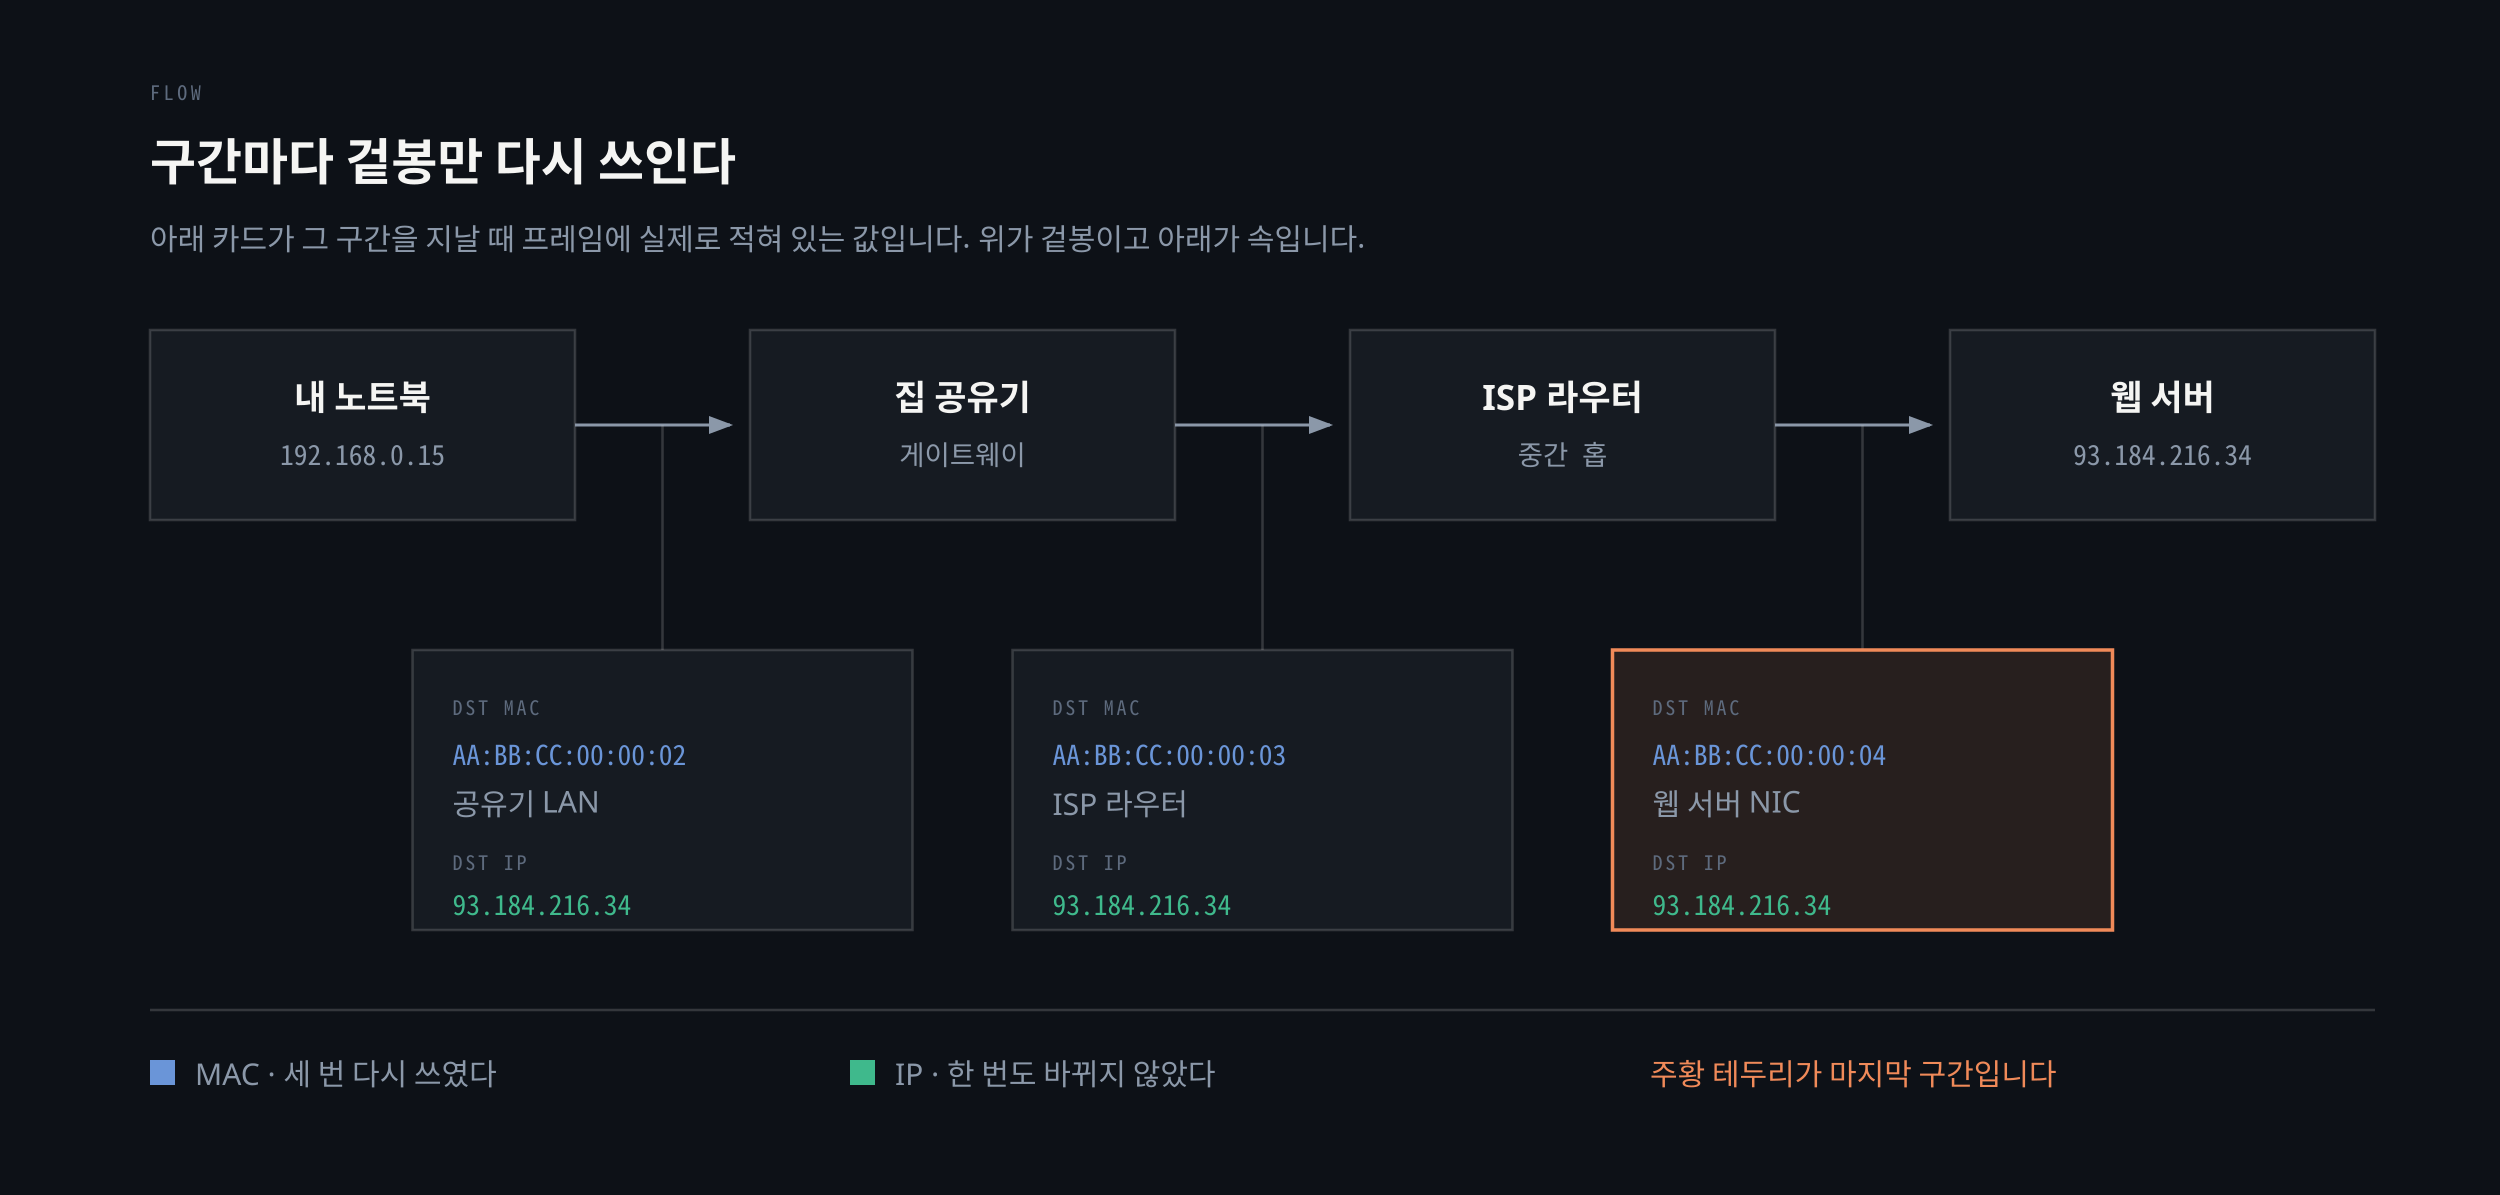
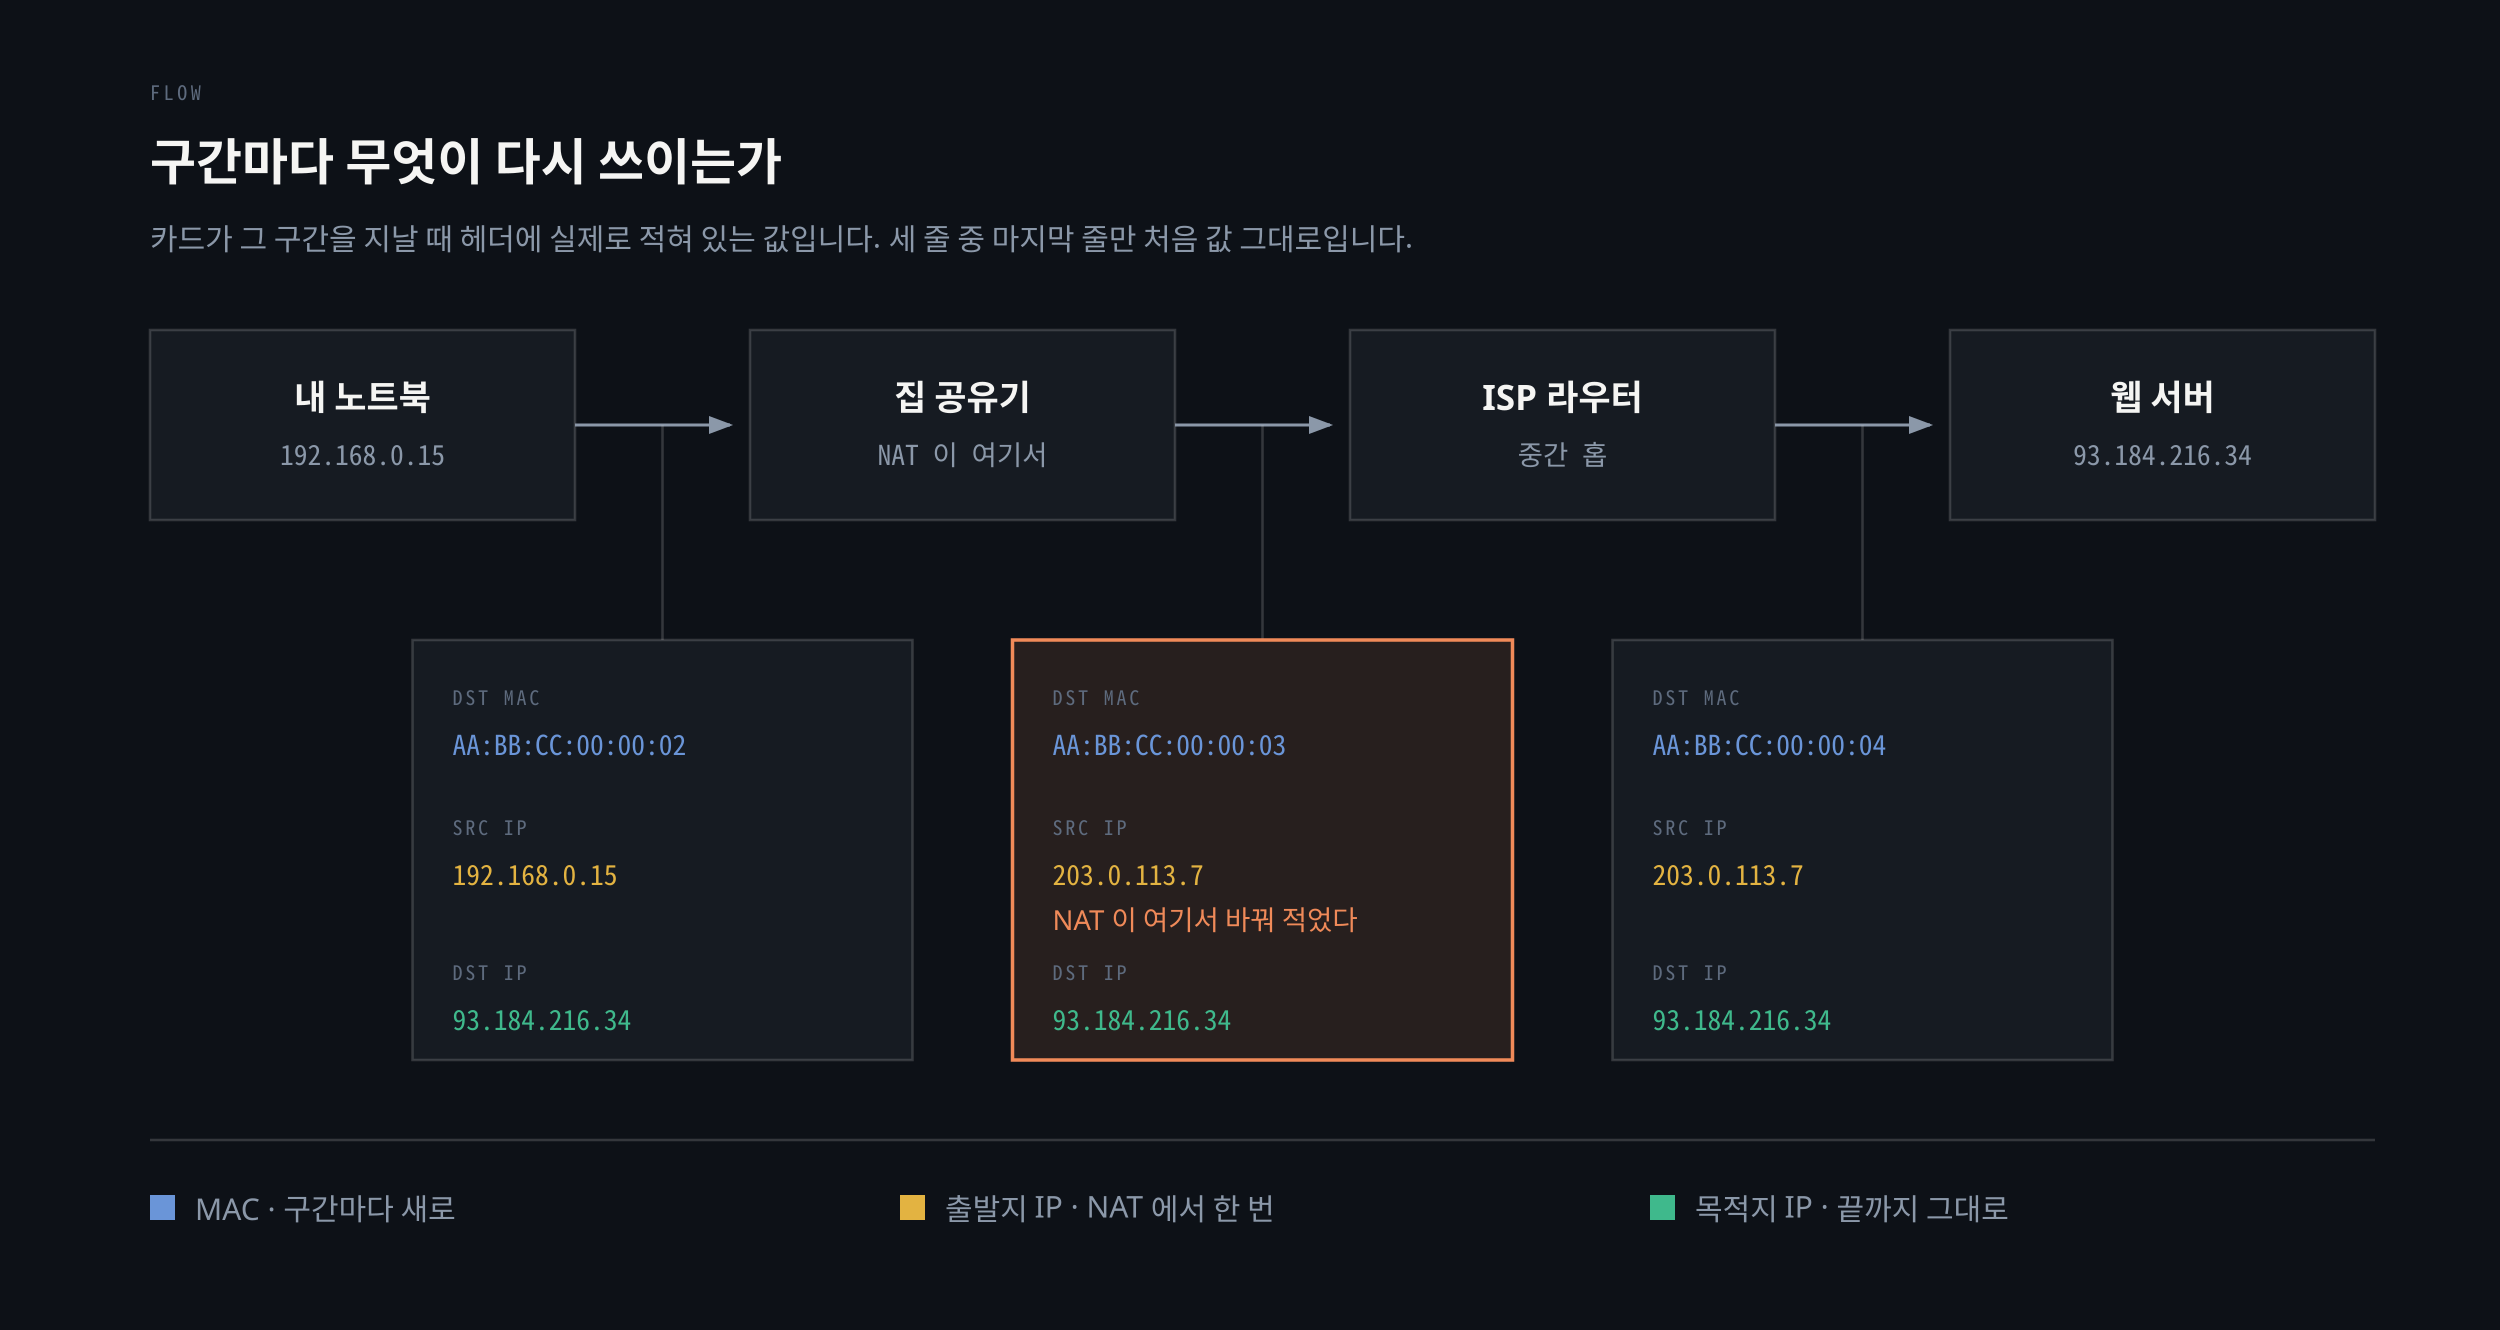
- <svg xmlns="http://www.w3.org/2000/svg" viewBox="0 0 1000 478" role="img" aria-labelledby="fl-title fl-desc">
+ <svg xmlns="http://www.w3.org/2000/svg" viewBox="0 0 1000 532" role="img" aria-labelledby="fl-title fl-desc">
  <defs>
    <marker id="fl-a" markerWidth="8" markerHeight="6" refX="7" refY="3" orient="auto">
      <polygon points="0 0, 8 3, 0 6" fill="#8B98A9" />
    </marker>
  </defs>
  <rect width="100%" height="100%" fill="#0D1117" />
  <text x="60" y="40" fill="#5E6B7E" font-size="8" font-family="'Geist Mono', 'Noto Sans Mono CJK KR', monospace" letter-spacing="0.18em">FLOW</text>
-   <text x="60" y="72" fill="#F5F5F3" font-size="20" font-weight="600" font-family="'Geist', 'Apple SD Gothic Neo', sans-serif">구간마다 겉봉만 다시 쓰인다</text>
-   <text x="60" y="100" fill="#8B98A9" font-size="12" font-family="'Geist', 'Apple SD Gothic Neo', sans-serif">아래 카드가 그 구간을 지날 때 프레임에 실제로 적혀 있는 값입니다. 위가 겉봉이고 아래가 속입니다.</text>
+   <text x="60" y="72" fill="#F5F5F3" font-size="20" font-weight="600" font-family="'Geist', 'Apple SD Gothic Neo', sans-serif">구간마다 무엇이 다시 쓰이는가</text>
+   <text x="60" y="100" fill="#8B98A9" font-size="12" font-family="'Geist', 'Apple SD Gothic Neo', sans-serif">카드가 그 구간을 지날 때 헤더에 실제로 적혀 있는 값입니다. 세 줄 중 마지막 줄만 처음 값 그대로입니다.</text>
  <rect x="60" y="132" width="170" height="76" fill="#161B22" stroke="rgba(191,192,192,0.22)" stroke-width="1" />
  <text x="145" y="164" fill="#F5F5F3" font-size="14" font-weight="600" font-family="'Geist', 'Apple SD Gothic Neo', sans-serif" text-anchor="middle">내 노트북</text>
  <text x="145" y="186" fill="#8B98A9" font-size="11" font-family="'Geist Mono', 'Noto Sans Mono CJK KR', monospace" text-anchor="middle">192.168.0.15</text>
  <rect x="300" y="132" width="170" height="76" fill="#161B22" stroke="rgba(191,192,192,0.22)" stroke-width="1" />
  <text x="385" y="164" fill="#F5F5F3" font-size="14" font-weight="600" font-family="'Geist', 'Apple SD Gothic Neo', sans-serif" text-anchor="middle">집 공유기</text>
-   <text x="385" y="186" fill="#8B98A9" font-size="11" font-family="'Geist Mono', 'Noto Sans Mono CJK KR', monospace" text-anchor="middle">게이트웨이</text>
+   <text x="385" y="186" fill="#8B98A9" font-size="11" font-family="'Geist Mono', 'Noto Sans Mono CJK KR', monospace" text-anchor="middle">NAT 이 여기서</text>
  <rect x="540" y="132" width="170" height="76" fill="#161B22" stroke="rgba(191,192,192,0.22)" stroke-width="1" />
  <text x="625" y="164" fill="#F5F5F3" font-size="14" font-weight="600" font-family="'Geist', 'Apple SD Gothic Neo', sans-serif" text-anchor="middle">ISP 라우터</text>
  <text x="625" y="186" fill="#8B98A9" font-size="11" font-family="'Geist Mono', 'Noto Sans Mono CJK KR', monospace" text-anchor="middle">중간 홉</text>
  <rect x="780" y="132" width="170" height="76" fill="#161B22" stroke="rgba(191,192,192,0.22)" stroke-width="1" />
  <text x="865" y="164" fill="#F5F5F3" font-size="14" font-weight="600" font-family="'Geist', 'Apple SD Gothic Neo', sans-serif" text-anchor="middle">웹 서버</text>
  <text x="865" y="186" fill="#8B98A9" font-size="11" font-family="'Geist Mono', 'Noto Sans Mono CJK KR', monospace" text-anchor="middle">93.184.216.34</text>
  <line x1="230" y1="170" x2="292" y2="170" stroke="#8B98A9" stroke-width="1.2" marker-end="url(#fl-a)" />
  <line x1="470" y1="170" x2="532" y2="170" stroke="#8B98A9" stroke-width="1.2" marker-end="url(#fl-a)" />
  <line x1="710" y1="170" x2="772" y2="170" stroke="#8B98A9" stroke-width="1.2" marker-end="url(#fl-a)" />
-   <line x1="265" y1="170" x2="265" y2="260" stroke="rgba(191,192,192,0.22)" stroke-width="1" />
-   <rect x="165" y="260" width="200" height="112" fill="#161B22" stroke="rgba(191,192,192,0.22)" stroke-width="1" />
-   <text x="181" y="286" fill="#5E6B7E" font-size="8" font-family="'Geist Mono', 'Noto Sans Mono CJK KR', monospace" letter-spacing="0.14em">DST MAC</text>
-   <text x="181" y="306" fill="#6A95D8" font-size="11" font-family="'Geist Mono', 'Noto Sans Mono CJK KR', monospace">AA:BB:CC:00:00:02</text>
-   <text x="181" y="326" fill="#8B98A9" font-size="12" font-family="'Geist', 'Apple SD Gothic Neo', sans-serif">공유기 LAN</text>
-   <text x="181" y="348" fill="#5E6B7E" font-size="8" font-family="'Geist Mono', 'Noto Sans Mono CJK KR', monospace" letter-spacing="0.14em">DST IP</text>
-   <text x="181" y="366" fill="#3FB98C" font-size="11" font-family="'Geist Mono', 'Noto Sans Mono CJK KR', monospace">93.184.216.34</text>
-   <line x1="505" y1="170" x2="505" y2="260" stroke="rgba(191,192,192,0.22)" stroke-width="1" />
-   <rect x="405" y="260" width="200" height="112" fill="#161B22" stroke="rgba(191,192,192,0.22)" stroke-width="1" />
-   <text x="421" y="286" fill="#5E6B7E" font-size="8" font-family="'Geist Mono', 'Noto Sans Mono CJK KR', monospace" letter-spacing="0.14em">DST MAC</text>
-   <text x="421" y="306" fill="#6A95D8" font-size="11" font-family="'Geist Mono', 'Noto Sans Mono CJK KR', monospace">AA:BB:CC:00:00:03</text>
-   <text x="421" y="326" fill="#8B98A9" font-size="12" font-family="'Geist', 'Apple SD Gothic Neo', sans-serif">ISP 라우터</text>
-   <text x="421" y="348" fill="#5E6B7E" font-size="8" font-family="'Geist Mono', 'Noto Sans Mono CJK KR', monospace" letter-spacing="0.14em">DST IP</text>
-   <text x="421" y="366" fill="#3FB98C" font-size="11" font-family="'Geist Mono', 'Noto Sans Mono CJK KR', monospace">93.184.216.34</text>
-   <line x1="745" y1="170" x2="745" y2="260" stroke="rgba(191,192,192,0.22)" stroke-width="1" />
-   <rect x="645" y="260" width="200" height="112" fill="rgba(240,138,89,0.12)" stroke="#F08A59" stroke-width="1.4" />
-   <text x="661" y="286" fill="#5E6B7E" font-size="8" font-family="'Geist Mono', 'Noto Sans Mono CJK KR', monospace" letter-spacing="0.14em">DST MAC</text>
-   <text x="661" y="306" fill="#6A95D8" font-size="11" font-family="'Geist Mono', 'Noto Sans Mono CJK KR', monospace">AA:BB:CC:00:00:04</text>
-   <text x="661" y="326" fill="#8B98A9" font-size="12" font-family="'Geist', 'Apple SD Gothic Neo', sans-serif">웹 서버 NIC</text>
-   <text x="661" y="348" fill="#5E6B7E" font-size="8" font-family="'Geist Mono', 'Noto Sans Mono CJK KR', monospace" letter-spacing="0.14em">DST IP</text>
-   <text x="661" y="366" fill="#3FB98C" font-size="11" font-family="'Geist Mono', 'Noto Sans Mono CJK KR', monospace">93.184.216.34</text>
-   <line x1="60" y1="404" x2="950" y2="404" stroke="rgba(191,192,192,0.22)" stroke-width="1" />
-   <rect x="60" y="424" width="10" height="10" fill="#6A95D8" />
-   <text x="78" y="434" fill="#8B98A9" font-size="12" font-family="'Geist', 'Apple SD Gothic Neo', sans-serif">MAC · 세 번 다시 쓰였다</text>
-   <rect x="340" y="424" width="10" height="10" fill="#3FB98C" />
-   <text x="358" y="434" fill="#8B98A9" font-size="12" font-family="'Geist', 'Apple SD Gothic Neo', sans-serif">IP · 한 번도 바뀌지 않았다</text>
-   <text x="660" y="434" fill="#F08A59" font-size="12" font-family="'Geist', 'Apple SD Gothic Neo', sans-serif">주황 테두리가 마지막 구간입니다</text>
+   <line x1="265" y1="170" x2="265" y2="256" stroke="rgba(191,192,192,0.22)" stroke-width="1" />
+   <rect x="165" y="256" width="200" height="168" fill="#161B22" stroke="rgba(191,192,192,0.22)" stroke-width="1" />
+   <text x="181" y="282" fill="#5E6B7E" font-size="8" font-family="'Geist Mono', 'Noto Sans Mono CJK KR', monospace" letter-spacing="0.14em">DST MAC</text>
+   <text x="181" y="302" fill="#6A95D8" font-size="11" font-family="'Geist Mono', 'Noto Sans Mono CJK KR', monospace">AA:BB:CC:00:00:02</text>
+   <text x="181" y="334" fill="#5E6B7E" font-size="8" font-family="'Geist Mono', 'Noto Sans Mono CJK KR', monospace" letter-spacing="0.14em">SRC IP</text>
+   <text x="181" y="354" fill="#E3B341" font-size="11" font-family="'Geist Mono', 'Noto Sans Mono CJK KR', monospace">192.168.0.15</text>
+   <text x="181" y="392" fill="#5E6B7E" font-size="8" font-family="'Geist Mono', 'Noto Sans Mono CJK KR', monospace" letter-spacing="0.14em">DST IP</text>
+   <text x="181" y="412" fill="#3FB98C" font-size="11" font-family="'Geist Mono', 'Noto Sans Mono CJK KR', monospace">93.184.216.34</text>
+   <line x1="505" y1="170" x2="505" y2="256" stroke="rgba(191,192,192,0.22)" stroke-width="1" />
+   <rect x="405" y="256" width="200" height="168" fill="rgba(240,138,89,0.12)" stroke="#F08A59" stroke-width="1.4" />
+   <text x="421" y="282" fill="#5E6B7E" font-size="8" font-family="'Geist Mono', 'Noto Sans Mono CJK KR', monospace" letter-spacing="0.14em">DST MAC</text>
+   <text x="421" y="302" fill="#6A95D8" font-size="11" font-family="'Geist Mono', 'Noto Sans Mono CJK KR', monospace">AA:BB:CC:00:00:03</text>
+   <text x="421" y="334" fill="#5E6B7E" font-size="8" font-family="'Geist Mono', 'Noto Sans Mono CJK KR', monospace" letter-spacing="0.14em">SRC IP</text>
+   <text x="421" y="354" fill="#E3B341" font-size="11" font-family="'Geist Mono', 'Noto Sans Mono CJK KR', monospace">203.0.113.7</text>
+   <text x="421" y="372" fill="#F08A59" font-size="11" font-family="'Geist', 'Apple SD Gothic Neo', sans-serif">NAT 이 여기서 바꿔 적었다</text>
+   <text x="421" y="392" fill="#5E6B7E" font-size="8" font-family="'Geist Mono', 'Noto Sans Mono CJK KR', monospace" letter-spacing="0.14em">DST IP</text>
+   <text x="421" y="412" fill="#3FB98C" font-size="11" font-family="'Geist Mono', 'Noto Sans Mono CJK KR', monospace">93.184.216.34</text>
+   <line x1="745" y1="170" x2="745" y2="256" stroke="rgba(191,192,192,0.22)" stroke-width="1" />
+   <rect x="645" y="256" width="200" height="168" fill="#161B22" stroke="rgba(191,192,192,0.22)" stroke-width="1" />
+   <text x="661" y="282" fill="#5E6B7E" font-size="8" font-family="'Geist Mono', 'Noto Sans Mono CJK KR', monospace" letter-spacing="0.14em">DST MAC</text>
+   <text x="661" y="302" fill="#6A95D8" font-size="11" font-family="'Geist Mono', 'Noto Sans Mono CJK KR', monospace">AA:BB:CC:00:00:04</text>
+   <text x="661" y="334" fill="#5E6B7E" font-size="8" font-family="'Geist Mono', 'Noto Sans Mono CJK KR', monospace" letter-spacing="0.14em">SRC IP</text>
+   <text x="661" y="354" fill="#E3B341" font-size="11" font-family="'Geist Mono', 'Noto Sans Mono CJK KR', monospace">203.0.113.7</text>
+   <text x="661" y="392" fill="#5E6B7E" font-size="8" font-family="'Geist Mono', 'Noto Sans Mono CJK KR', monospace" letter-spacing="0.14em">DST IP</text>
+   <text x="661" y="412" fill="#3FB98C" font-size="11" font-family="'Geist Mono', 'Noto Sans Mono CJK KR', monospace">93.184.216.34</text>
+   <line x1="60" y1="456" x2="950" y2="456" stroke="rgba(191,192,192,0.22)" stroke-width="1" />
+   <rect x="60" y="478" width="10" height="10" fill="#6A95D8" />
+   <text x="78" y="488" fill="#8B98A9" font-size="12" font-family="'Geist', 'Apple SD Gothic Neo', sans-serif">MAC · 구간마다 새로</text>
+   <rect x="360" y="478" width="10" height="10" fill="#E3B341" />
+   <text x="378" y="488" fill="#8B98A9" font-size="12" font-family="'Geist', 'Apple SD Gothic Neo', sans-serif">출발지 IP · NAT 에서 한 번</text>
+   <rect x="660" y="478" width="10" height="10" fill="#3FB98C" />
+   <text x="678" y="488" fill="#8B98A9" font-size="12" font-family="'Geist', 'Apple SD Gothic Neo', sans-serif">목적지 IP · 끝까지 그대로</text>
</svg>
